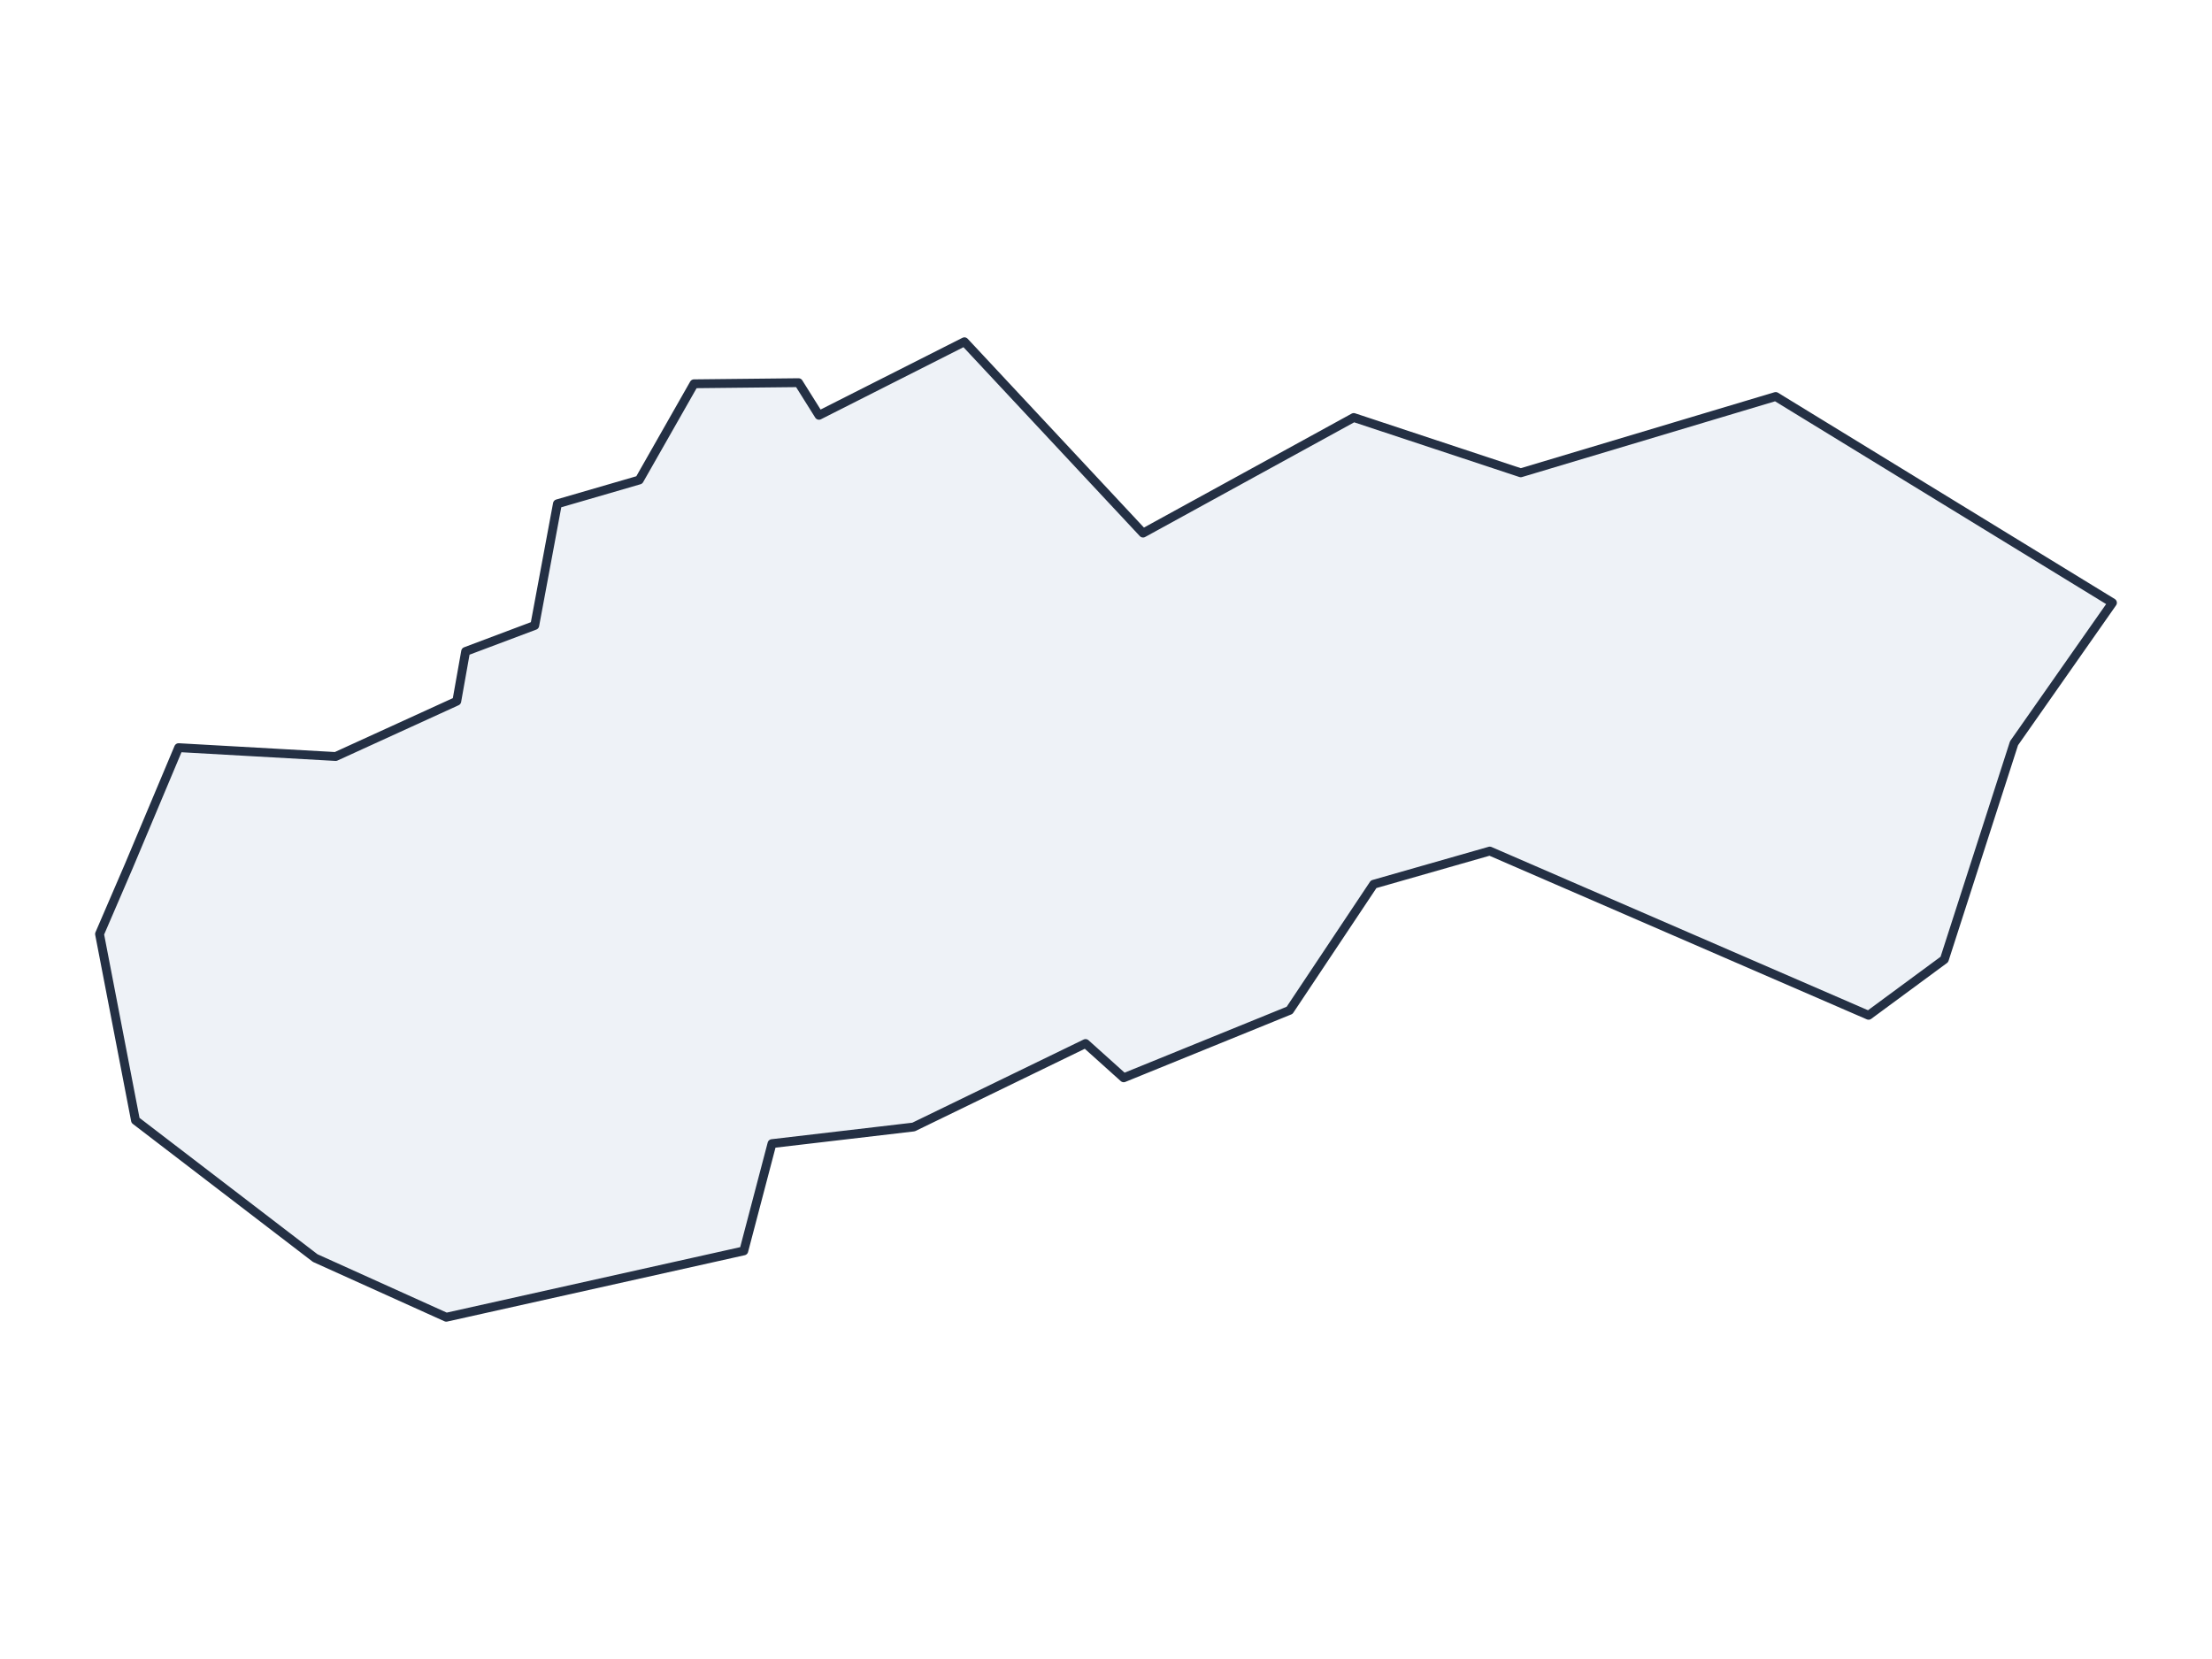
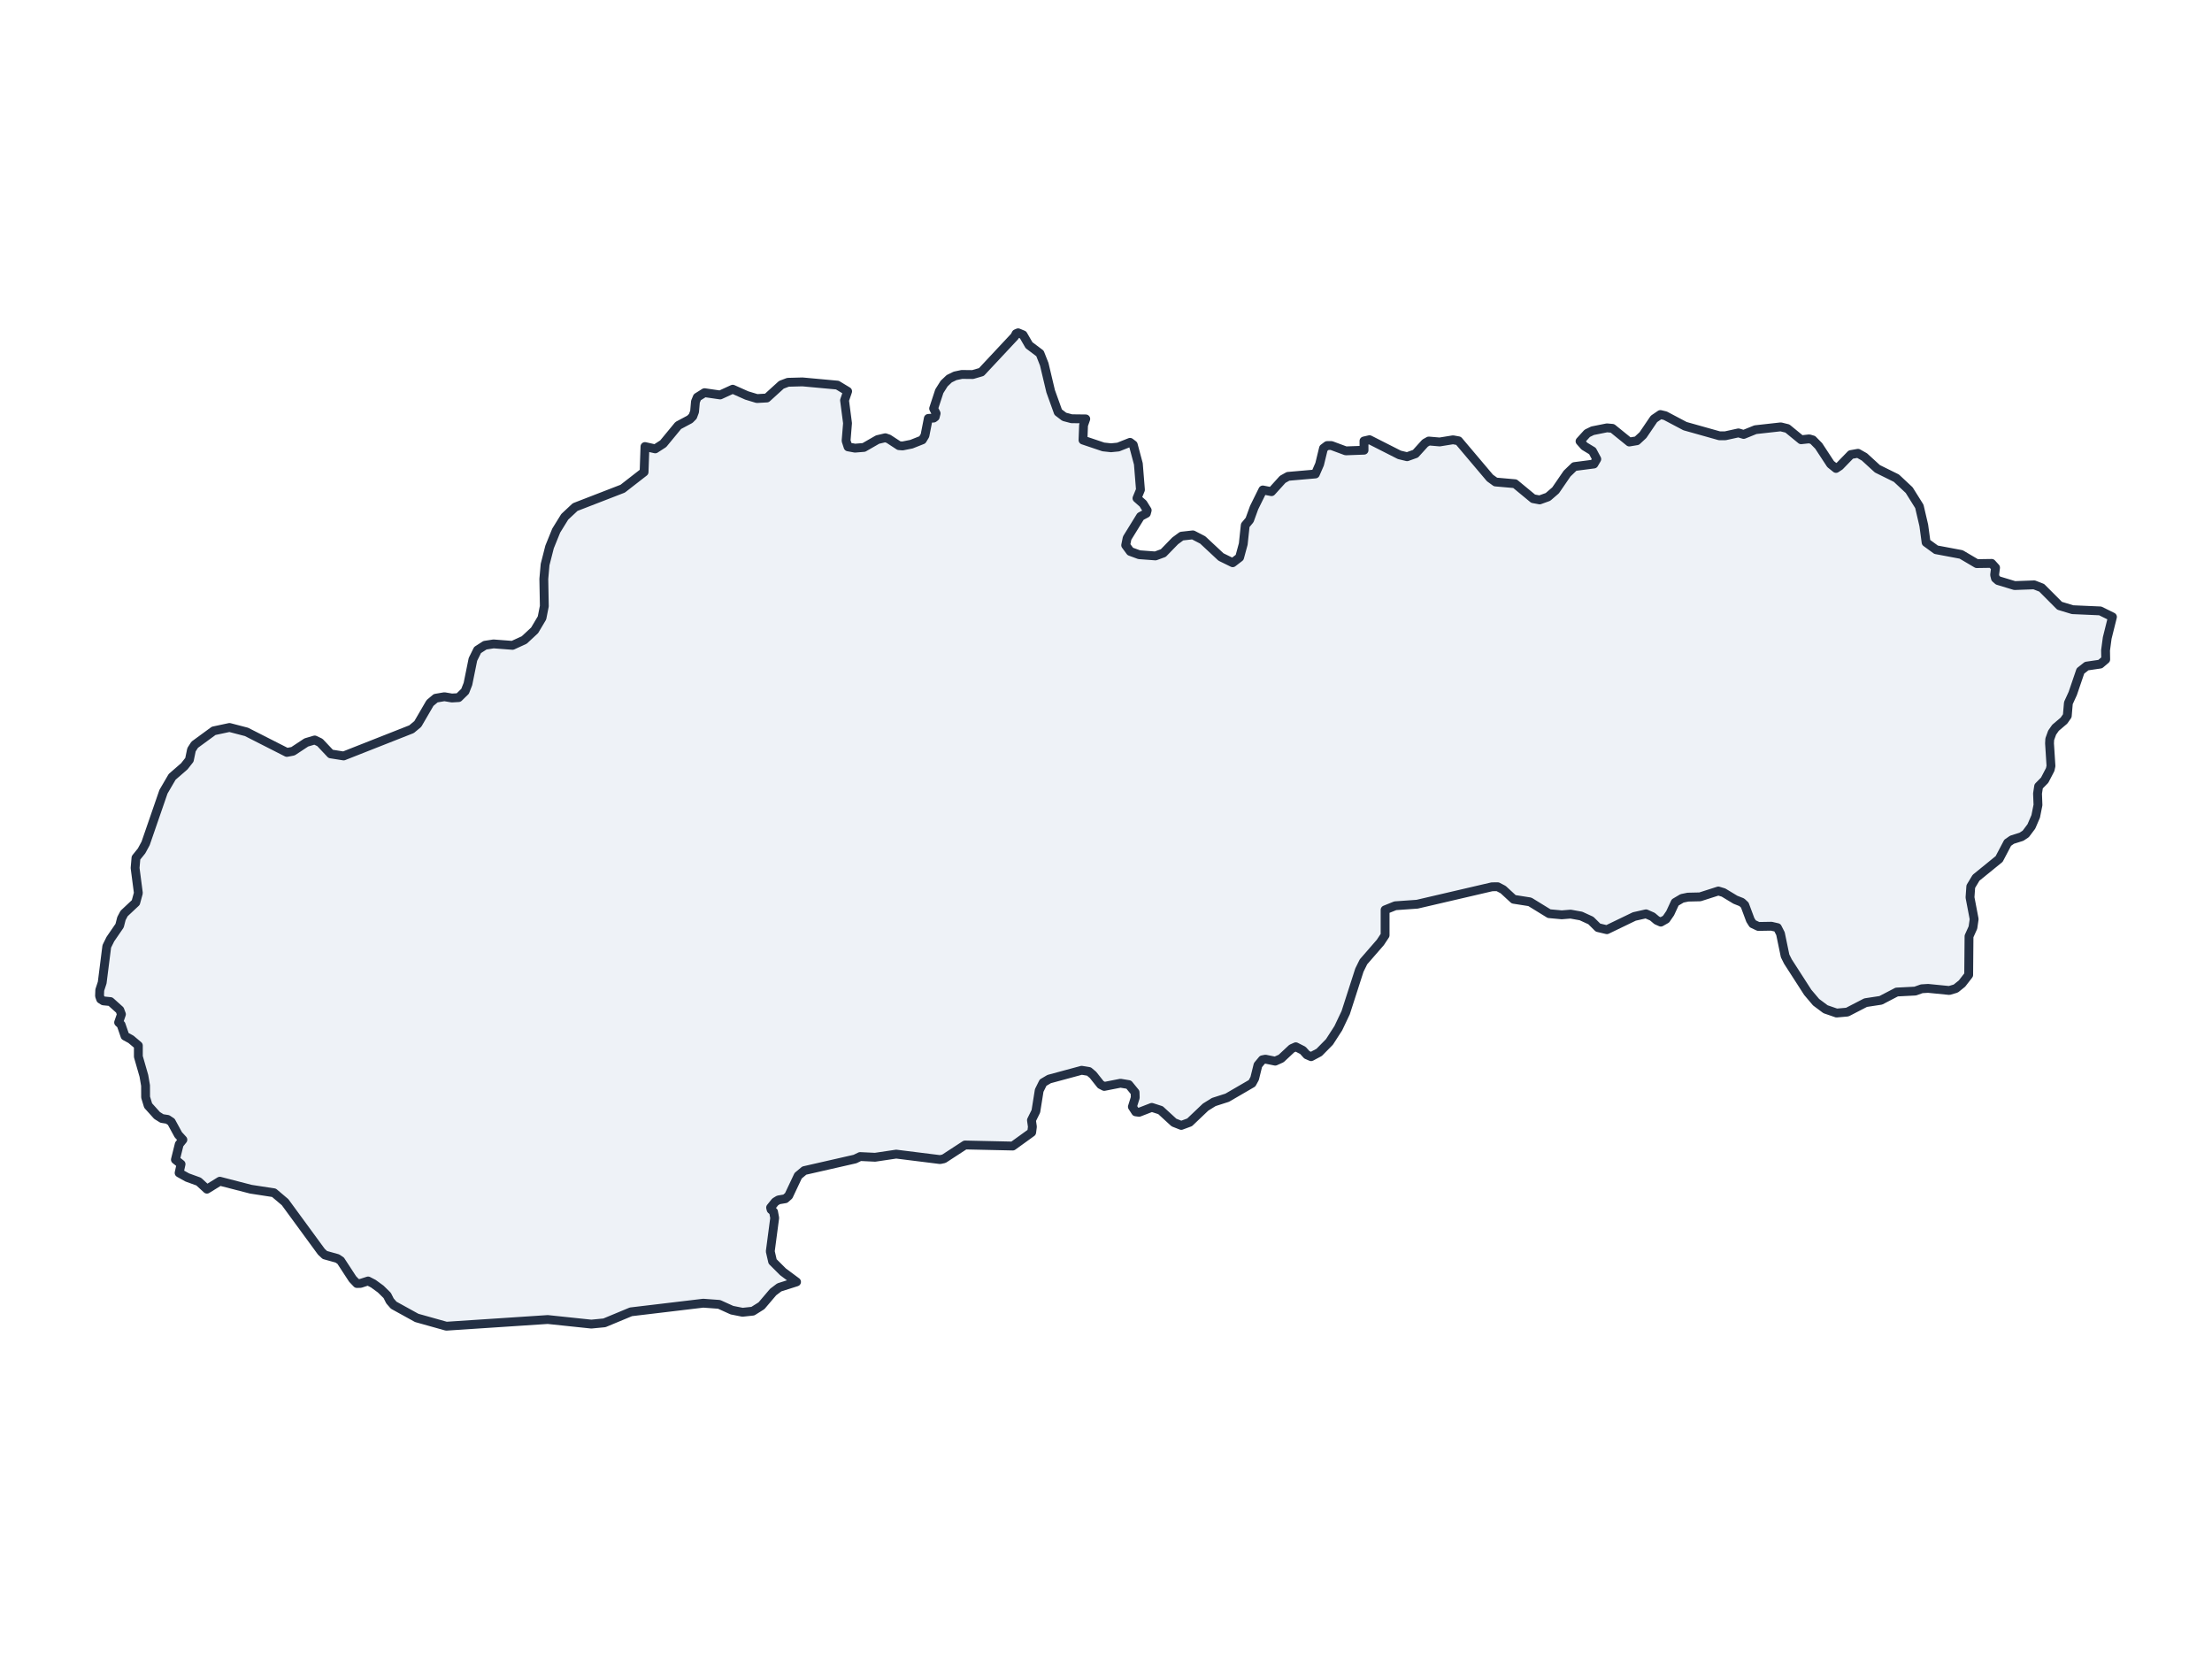
<svg xmlns="http://www.w3.org/2000/svg" viewBox="0 0 400 300" width="400" height="300">
-   <path d="M382.0 109.0 L364.2 134.4 L351.6 173.5 L337.9 183.6 L269.4 153.9 L248.4 159.9 L233.2 182.7 L203.2 194.9 L196.3 188.7 L165.2 203.8 L139.6 206.8 L134.5 226.2 L80.7 238.2 L57.0 227.5 L24.5 202.6 L18.0 168.9 L23.3 156.6 L32.3 135.2 L60.7 136.8 L82.6 126.8 L84.2 117.8 L96.7 113.1 L100.8 91.1 L115.6 86.8 L125.5 69.4 L144.4 69.2 L148.1 75.1 L174.4 61.8 L206.7 96.4 L244.8 75.5 L275.0 85.5 L321.1 71.7 L382.0 109.0 Z" fill="#eef2f7" stroke="#243044" stroke-width="1.6" stroke-linejoin="round" fill-rule="evenodd" />
+   <path d="M382.0 111.56 L381.05 115.37 L380.75 117.61 L380.78 119.25 L379.79 120.09 L377.33 120.45 L376.21 121.33 L374.82 125.4 L374.03 127.13 L373.83 129.45 L373.23 130.31 L371.7 131.61 L371.09 132.48 L370.66 133.67 L370.62 134.42 L370.88 138.51 L370.74 139.16 L369.74 141.08 L368.65 142.19 L368.45 143.49 L368.53 145.57 L368.12 147.63 L367.34 149.44 L366.32 150.8 L365.55 151.31 L363.84 151.85 L363.05 152.4 L361.51 155.33 L357.33 158.73 L356.38 160.31 L356.24 162.28 L356.99 166.21 L356.77 167.73 L356.06 169.31 L356.0 176.3 L354.79 177.86 L353.67 178.76 L352.49 179.11 L348.66 178.73 L347.51 178.8 L346.33 179.22 L342.99 179.39 L340.11 180.89 L337.36 181.31 L334.05 183.02 L332.11 183.19 L330.11 182.5 L328.41 181.23 L326.9 179.45 L323.32 173.89 L322.8 172.85 L321.97 168.84 L321.41 167.74 L320.32 167.49 L317.96 167.53 L316.95 167.05 L316.52 166.37 L315.51 163.66 L314.97 163.16 L313.81 162.7 L311.66 161.4 L310.73 161.12 L307.42 162.18 L305.24 162.23 L304.17 162.45 L302.92 163.19 L302.02 165.13 L301.27 166.22 L300.33 166.75 L299.6 166.43 L298.81 165.76 L297.65 165.25 L295.53 165.73 L290.58 168.12 L288.97 167.74 L287.68 166.46 L285.89 165.64 L284.01 165.3 L282.41 165.43 L280.13 165.22 L276.65 163.08 L273.72 162.62 L271.82 160.87 L270.83 160.35 L269.8 160.36 L256.27 163.51 L252.31 163.79 L250.47 164.53 L250.47 169.12 L249.61 170.42 L246.56 173.93 L245.82 175.43 L243.34 183.13 L242.01 185.93 L240.41 188.41 L238.55 190.3 L237.09 191.08 L236.32 190.74 L235.6 189.94 L234.32 189.29 L233.6 189.61 L231.67 191.41 L230.6 191.89 L228.83 191.53 L228.28 191.64 L227.48 192.6 L226.88 195.03 L226.41 195.89 L221.92 198.5 L219.49 199.28 L218.01 200.2 L215.12 202.95 L213.61 203.51 L212.29 202.99 L209.86 200.76 L208.28 200.25 L205.98 201.14 L205.37 201.06 L204.77 200.14 L205.29 198.48 L205.26 197.53 L204.12 196.13 L202.62 195.88 L199.68 196.46 L199.04 196.13 L197.65 194.38 L196.92 193.76 L195.6 193.54 L189.72 195.13 L188.62 195.78 L187.92 197.19 L187.32 200.95 L186.52 202.57 L186.69 203.75 L186.56 204.77 L183.14 207.24 L174.51 207.05 L170.69 209.54 L169.99 209.69 L162.06 208.7 L158.24 209.27 L155.54 209.14 L154.61 209.59 L145.44 211.68 L144.33 212.61 L142.62 216.23 L142.01 216.77 L140.77 216.98 L140.19 217.33 L139.35 218.37 L139.44 218.73 L139.88 219.12 L140.09 220.24 L139.29 226.29 L139.71 228.11 L141.58 229.98 L144.04 231.81 L140.92 232.8 L139.81 233.64 L137.7 236.12 L136.14 237.1 L134.27 237.3 L132.36 236.92 L130.04 235.87 L127.17 235.66 L114.09 237.22 L109.3 239.21 L106.93 239.44 L99.05 238.61 L80.71 239.82 L75.36 238.32 L71.19 236.02 L70.52 235.25 L70.02 234.26 L68.84 233.1 L67.51 232.13 L66.56 231.64 L65.2 232.08 L64.54 232.1 L63.76 231.28 L61.6 227.97 L61.0 227.57 L58.74 226.94 L58.11 226.35 L51.55 217.39 L49.54 215.69 L45.37 215.05 L39.75 213.6 L37.42 215.04 L35.93 213.67 L33.86 212.92 L32.39 212.1 L32.74 210.51 L31.72 209.7 L32.41 206.92 L33.07 206.1 L32.24 205.19 L30.97 202.86 L30.3 202.42 L29.28 202.26 L28.4 201.71 L26.79 199.92 L26.33 198.41 L26.32 196.3 L26.02 194.55 L25.02 191.07 L25.02 189.07 L23.68 187.94 L22.61 187.36 L21.9 185.3 L21.45 184.89 L21.96 183.41 L21.67 182.64 L19.98 181.12 L18.69 180.99 L18.2 180.68 L18.0 180.1 L18.04 179.03 L18.48 177.69 L19.31 171.13 L19.96 169.82 L21.63 167.39 L21.96 166.1 L22.44 165.19 L24.55 163.21 L25.02 161.49 L24.43 156.96 L24.59 155.12 L25.6 153.87 L26.33 152.52 L29.56 143.17 L31.13 140.48 L33.33 138.57 L34.25 137.4 L34.63 135.57 L35.21 134.67 L38.64 132.16 L41.5 131.55 L44.57 132.35 L51.87 136.06 L52.98 135.85 L55.39 134.26 L56.91 133.81 L57.85 134.26 L59.8 136.33 L62.14 136.7 L74.42 131.86 L75.55 130.92 L77.76 127.12 L78.79 126.26 L80.36 125.99 L81.71 126.22 L82.93 126.15 L84.1 125.01 L84.62 123.68 L85.52 119.24 L86.36 117.54 L87.7 116.68 L89.25 116.44 L92.68 116.7 L94.8 115.73 L96.68 113.98 L98.01 111.74 L98.43 109.61 L98.34 104.69 L98.57 102.09 L99.38 98.91 L100.58 95.95 L102.12 93.46 L104.0 91.7 L112.6 88.37 L116.47 85.36 L116.63 80.75 L118.49 81.17 L119.93 80.24 L122.65 76.94 L124.75 75.82 L125.28 75.29 L125.6 74.44 L125.76 72.63 L126.09 71.83 L127.4 71.01 L130.23 71.42 L132.5 70.38 L135.03 71.51 L136.88 72.07 L138.67 71.97 L141.3 69.58 L142.49 69.13 L145.11 69.06 L151.43 69.64 L153.28 70.76 L152.72 72.39 L153.26 76.53 L153.0 79.71 L153.36 80.81 L154.61 81.04 L156.22 80.91 L158.69 79.49 L160.09 79.16 L160.68 79.36 L162.56 80.59 L163.22 80.64 L164.82 80.32 L166.79 79.54 L167.26 78.76 L167.87 75.66 L168.84 75.6 L169.12 75.39 L169.28 74.75 L168.83 73.88 L169.86 70.74 L170.73 69.36 L171.66 68.48 L172.71 67.97 L173.93 67.71 L175.9 67.73 L177.47 67.27 L183.49 60.83 L183.74 60.34 L184.11 60.18 L185.0 60.55 L186.08 62.42 L188.06 63.91 L188.83 65.86 L189.99 70.75 L191.35 74.53 L192.45 75.37 L193.78 75.72 L196.34 75.75 L195.94 76.89 L195.84 79.58 L199.52 80.82 L200.91 80.97 L202.21 80.84 L204.35 79.99 L204.93 80.43 L205.85 83.88 L206.23 88.57 L205.6 90.1 L206.7 91.07 L207.45 92.28 L207.3 92.83 L206.24 93.39 L203.82 97.31 L203.56 98.59 L204.39 99.72 L206.0 100.31 L208.94 100.53 L210.36 100.01 L212.51 97.8 L213.67 96.95 L215.71 96.72 L217.49 97.64 L220.79 100.72 L222.91 101.76 L224.16 100.8 L224.82 98.37 L225.18 94.98 L225.97 94.03 L226.78 91.8 L228.36 88.6 L229.93 88.91 L231.95 86.68 L232.92 86.14 L237.86 85.71 L238.63 83.94 L239.33 81.06 L239.98 80.57 L240.74 80.56 L243.36 81.53 L246.66 81.41 L246.65 79.74 L247.65 79.51 L253.05 82.25 L254.45 82.59 L255.96 82.05 L257.71 80.12 L258.37 79.75 L260.34 79.92 L262.75 79.53 L263.75 79.71 L269.43 86.43 L270.44 87.16 L273.96 87.47 L277.24 90.18 L278.42 90.4 L279.92 89.86 L281.3 88.67 L283.38 85.64 L284.7 84.37 L288.23 83.91 L288.75 83.02 L287.97 81.56 L286.5 80.67 L285.72 79.79 L287.02 78.36 L287.99 77.89 L290.59 77.37 L291.58 77.46 L294.63 79.93 L296.0 79.7 L297.1 78.68 L299.09 75.75 L300.25 74.96 L301.13 75.17 L304.71 77.06 L310.94 78.81 L312.0 78.8 L314.37 78.28 L315.31 78.56 L317.44 77.7 L322.02 77.19 L323.22 77.49 L325.7 79.52 L327.17 79.36 L327.81 79.55 L328.88 80.64 L331.03 83.92 L332.01 84.71 L332.68 84.27 L334.69 82.2 L335.98 81.97 L337.15 82.63 L339.49 84.77 L342.93 86.47 L345.24 88.63 L347.08 91.57 L347.88 95.0 L348.3 98.09 L350.11 99.41 L354.64 100.26 L357.46 101.92 L360.16 101.88 L360.86 102.65 L360.69 103.96 L360.84 104.57 L361.31 104.98 L364.31 105.89 L367.84 105.76 L369.2 106.29 L372.44 109.54 L374.79 110.25 L379.79 110.47 L382.0 111.56 Z" fill="#eef2f7" stroke="#243044" stroke-width="1.6" stroke-linejoin="round" fill-rule="evenodd" />
</svg>
